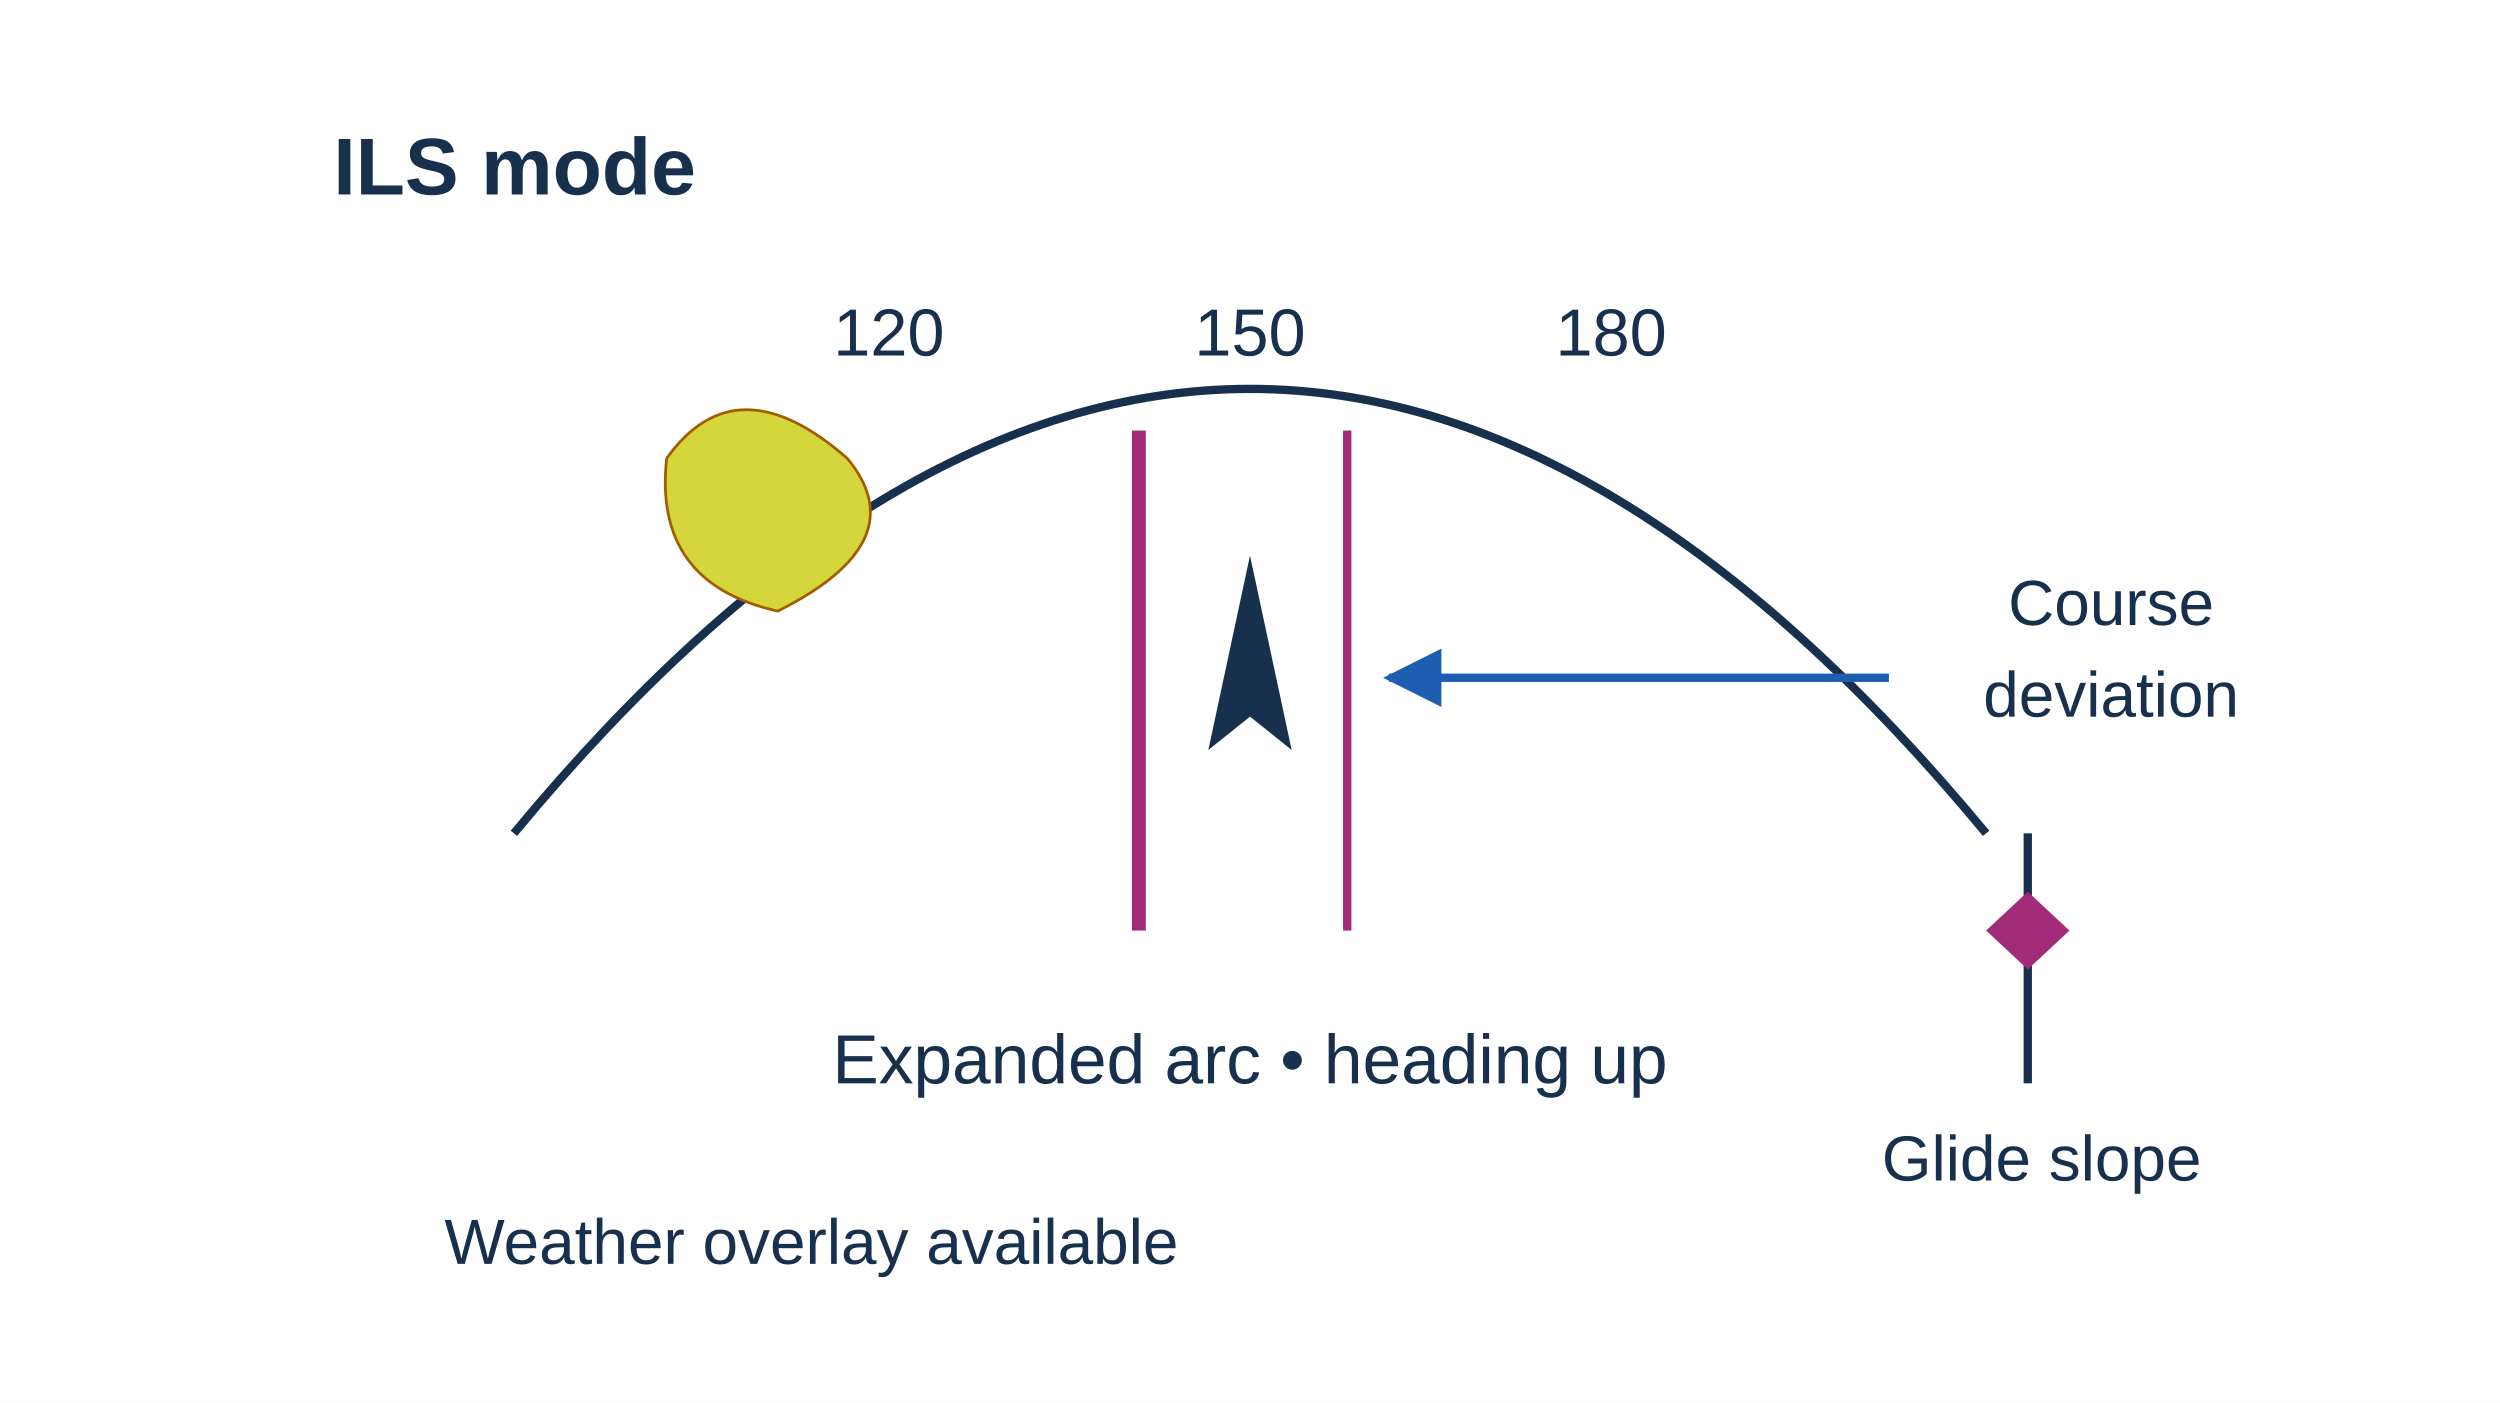
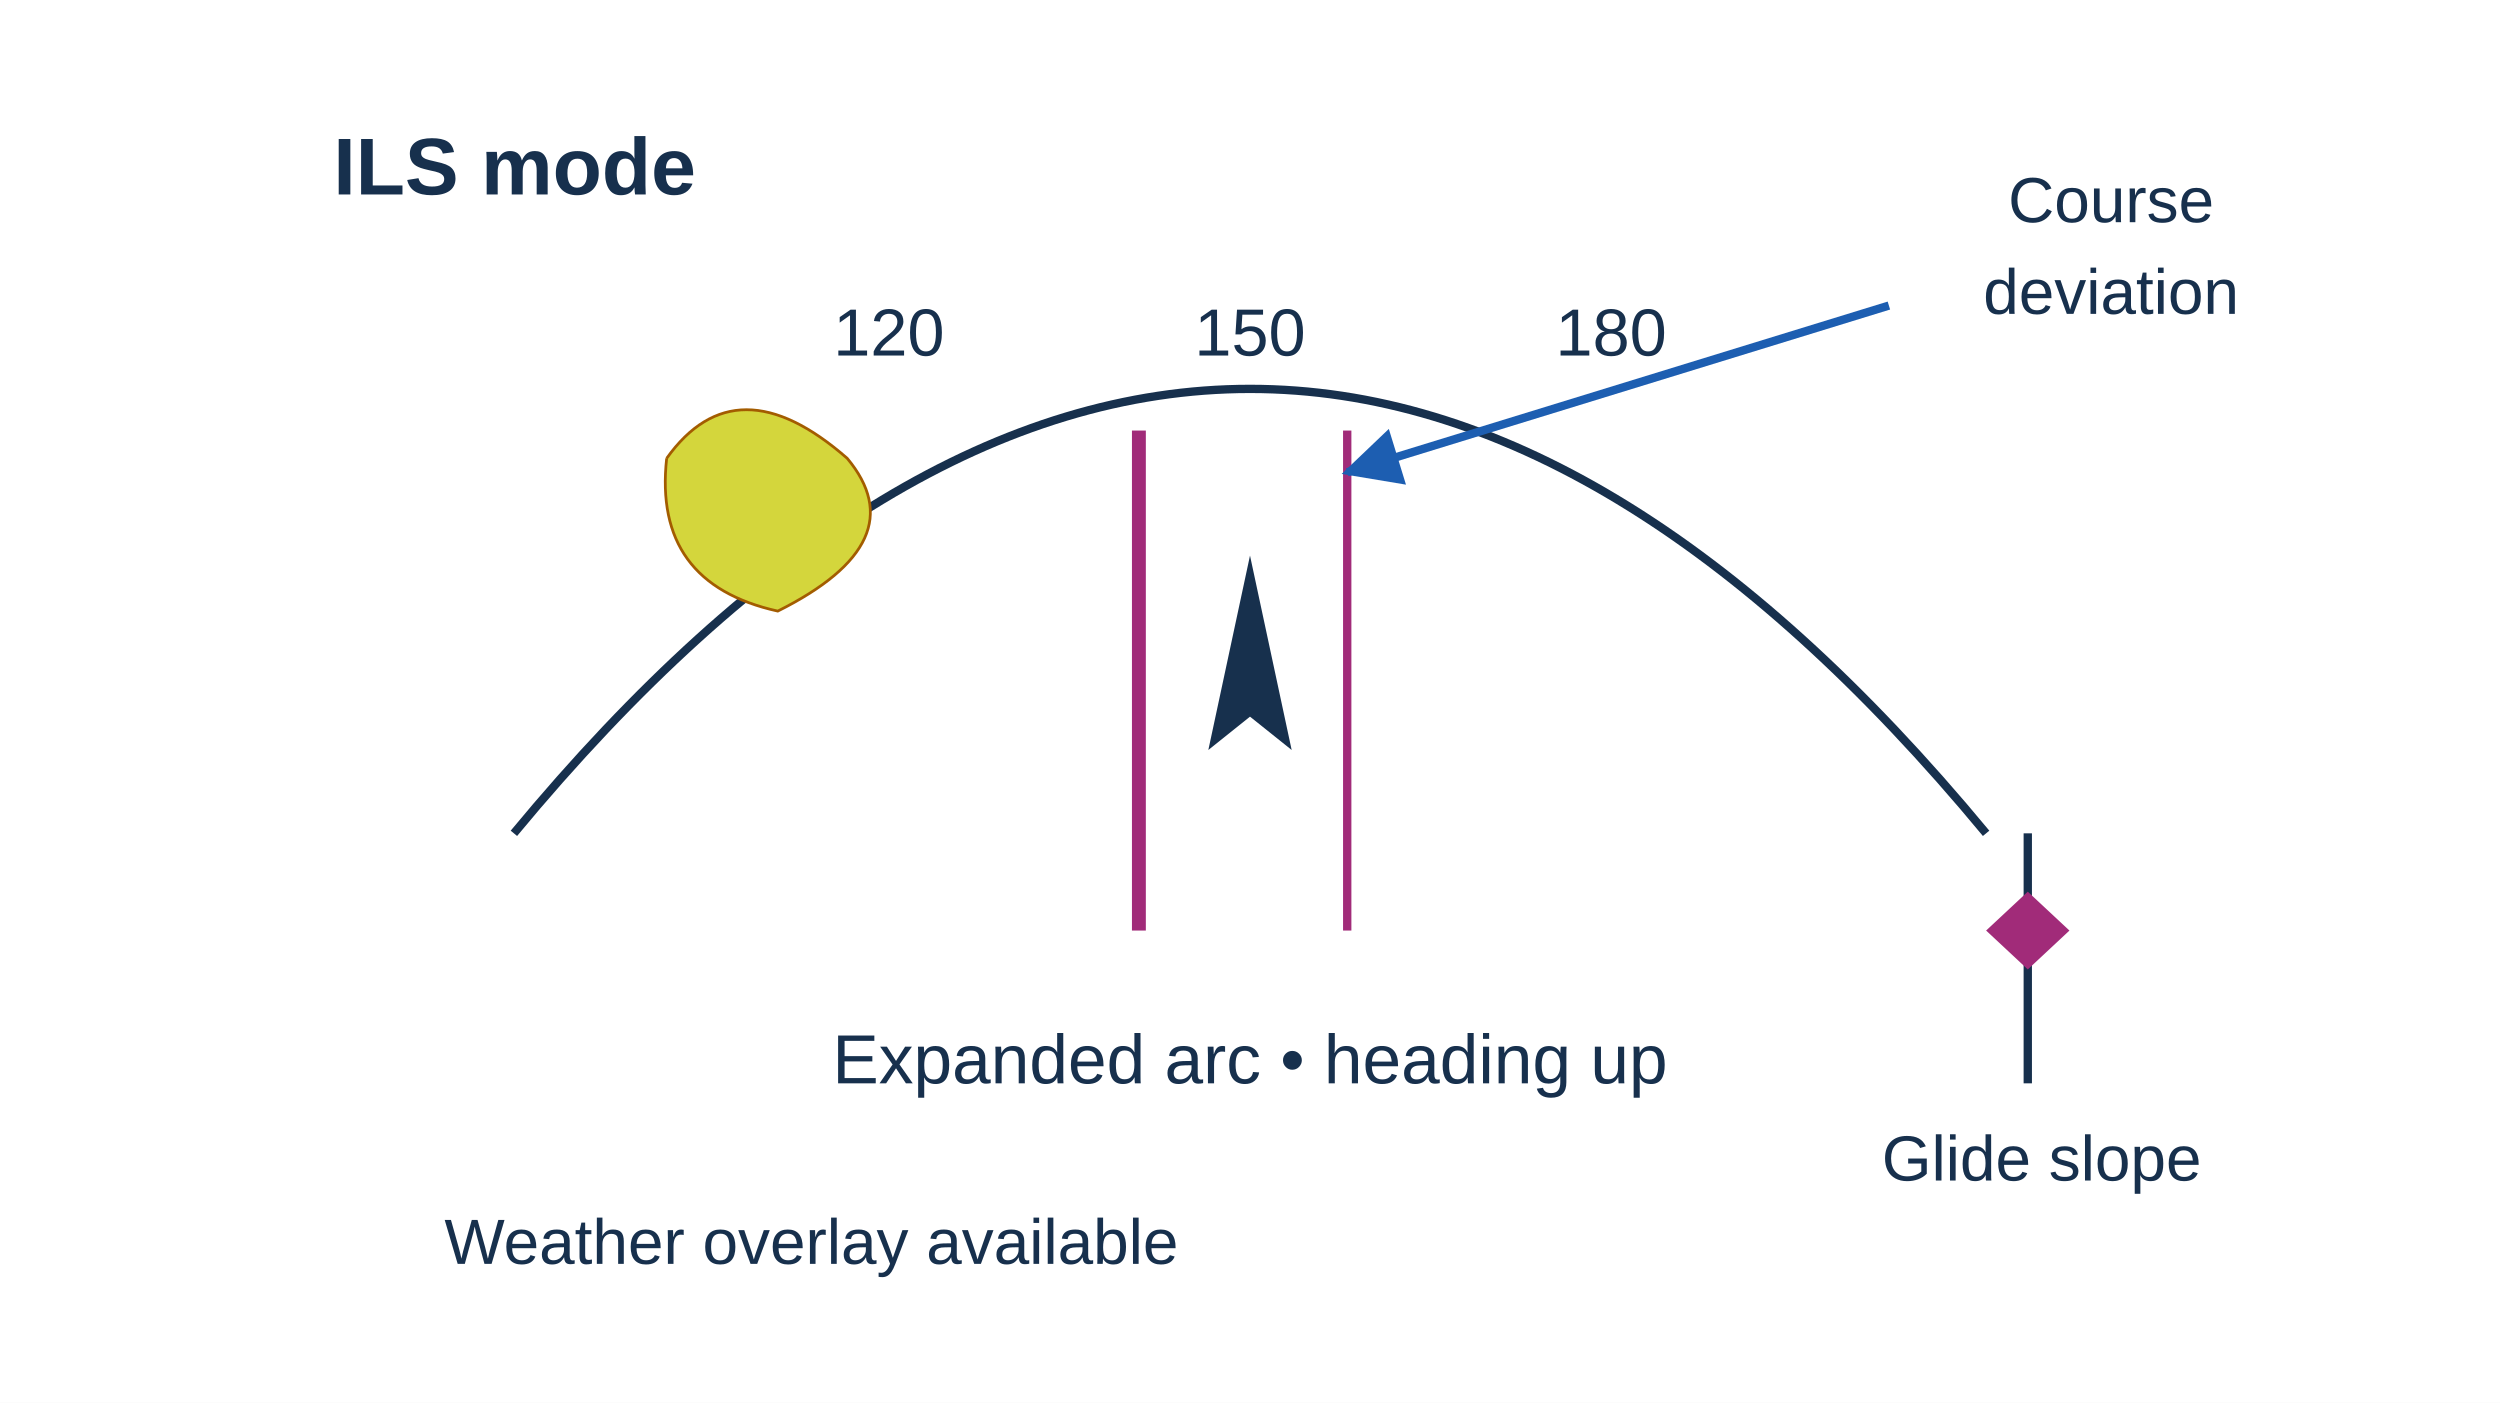
<svg xmlns="http://www.w3.org/2000/svg" width="900" height="505" viewBox="0 0 900 505" role="img" aria-labelledby="title desc">
  <defs>
    <marker id="arrow" viewBox="0 0 10 10" refX="9" refY="5" markerWidth="7" markerHeight="7" orient="auto-start-reverse">
      <path d="M0 0 L10 5 L0 10 Z" fill="#1d5eb1" />
    </marker>
    <marker id="back" viewBox="0 0 10 10" refX="9" refY="5" markerWidth="7" markerHeight="7" orient="auto-start-reverse">
      <path d="M0 0 L10 5 L0 10 Z" fill="#1d5eb1" />
    </marker>
  </defs>
  <rect width="900" height="505" fill="white" />
  <g font-family="Arial, sans-serif">
    <path d="M185 300 Q450 -20 715 300" fill="none" stroke="#17304d" stroke-width="3" />
    <text x="320" y="128" font-size="24" fill="#17304d" text-anchor="middle" font-weight="400">120</text>
    <text x="450" y="128" font-size="24" fill="#17304d" text-anchor="middle" font-weight="400">150</text>
    <text x="580" y="128" font-size="24" fill="#17304d" text-anchor="middle" font-weight="400">180</text>
    <text x="450" y="390" font-size="25" fill="#17304d" text-anchor="middle" font-weight="400">Expanded arc • heading up</text>
    <path d="M450 200 L435 270 L450 258 L465 270 Z" fill="#17304d" />
    <line x1="410" y1="155" x2="410" y2="335" stroke="#a12b79" stroke-width="5" />
    <line x1="485" y1="155" x2="485" y2="335" stroke="#a12b79" stroke-width="3" />
    <text x="120" y="70" font-size="29" fill="#17304d" text-anchor="start" font-weight="600">ILS mode</text>
-     <text x="760" y="225" font-size="23" fill="#17304d" text-anchor="middle" font-weight="400">Course</text>
-     <text x="760" y="258" font-size="23" fill="#17304d" text-anchor="middle" font-weight="400">deviation</text>
-     <path d="M680 244 L500 244" fill="none" stroke="#1d5eb1" stroke-width="3" marker-end="url(#arrow)" />
+     <text x="760" y="80" font-size="23" fill="#17304d" text-anchor="middle" font-weight="400">Course</text>
+     <text x="760" y="113" font-size="23" fill="#17304d" text-anchor="middle" font-weight="400">deviation</text>
+     <path d="M680 110 L485 170" fill="none" stroke="#1d5eb1" stroke-width="3" marker-end="url(#arrow)" />
    <line x1="730" y1="300" x2="730" y2="390" stroke="#17304d" stroke-width="3" />
    <path d="M715 335 L730 321 L745 335 L730 349 Z" fill="#a12b79" />
    <text x="735" y="425" font-size="23" fill="#17304d" text-anchor="middle" font-weight="400">Glide slope</text>
    <path d="M240 165 Q265 130 305 165 Q330 195 280 220 Q235 210 240 165" fill="#d4d63c" stroke="#a35c00" />
    <text x="160" y="455" font-size="23" fill="#17304d" text-anchor="start" font-weight="400">Weather overlay available</text>
  </g>
</svg>
